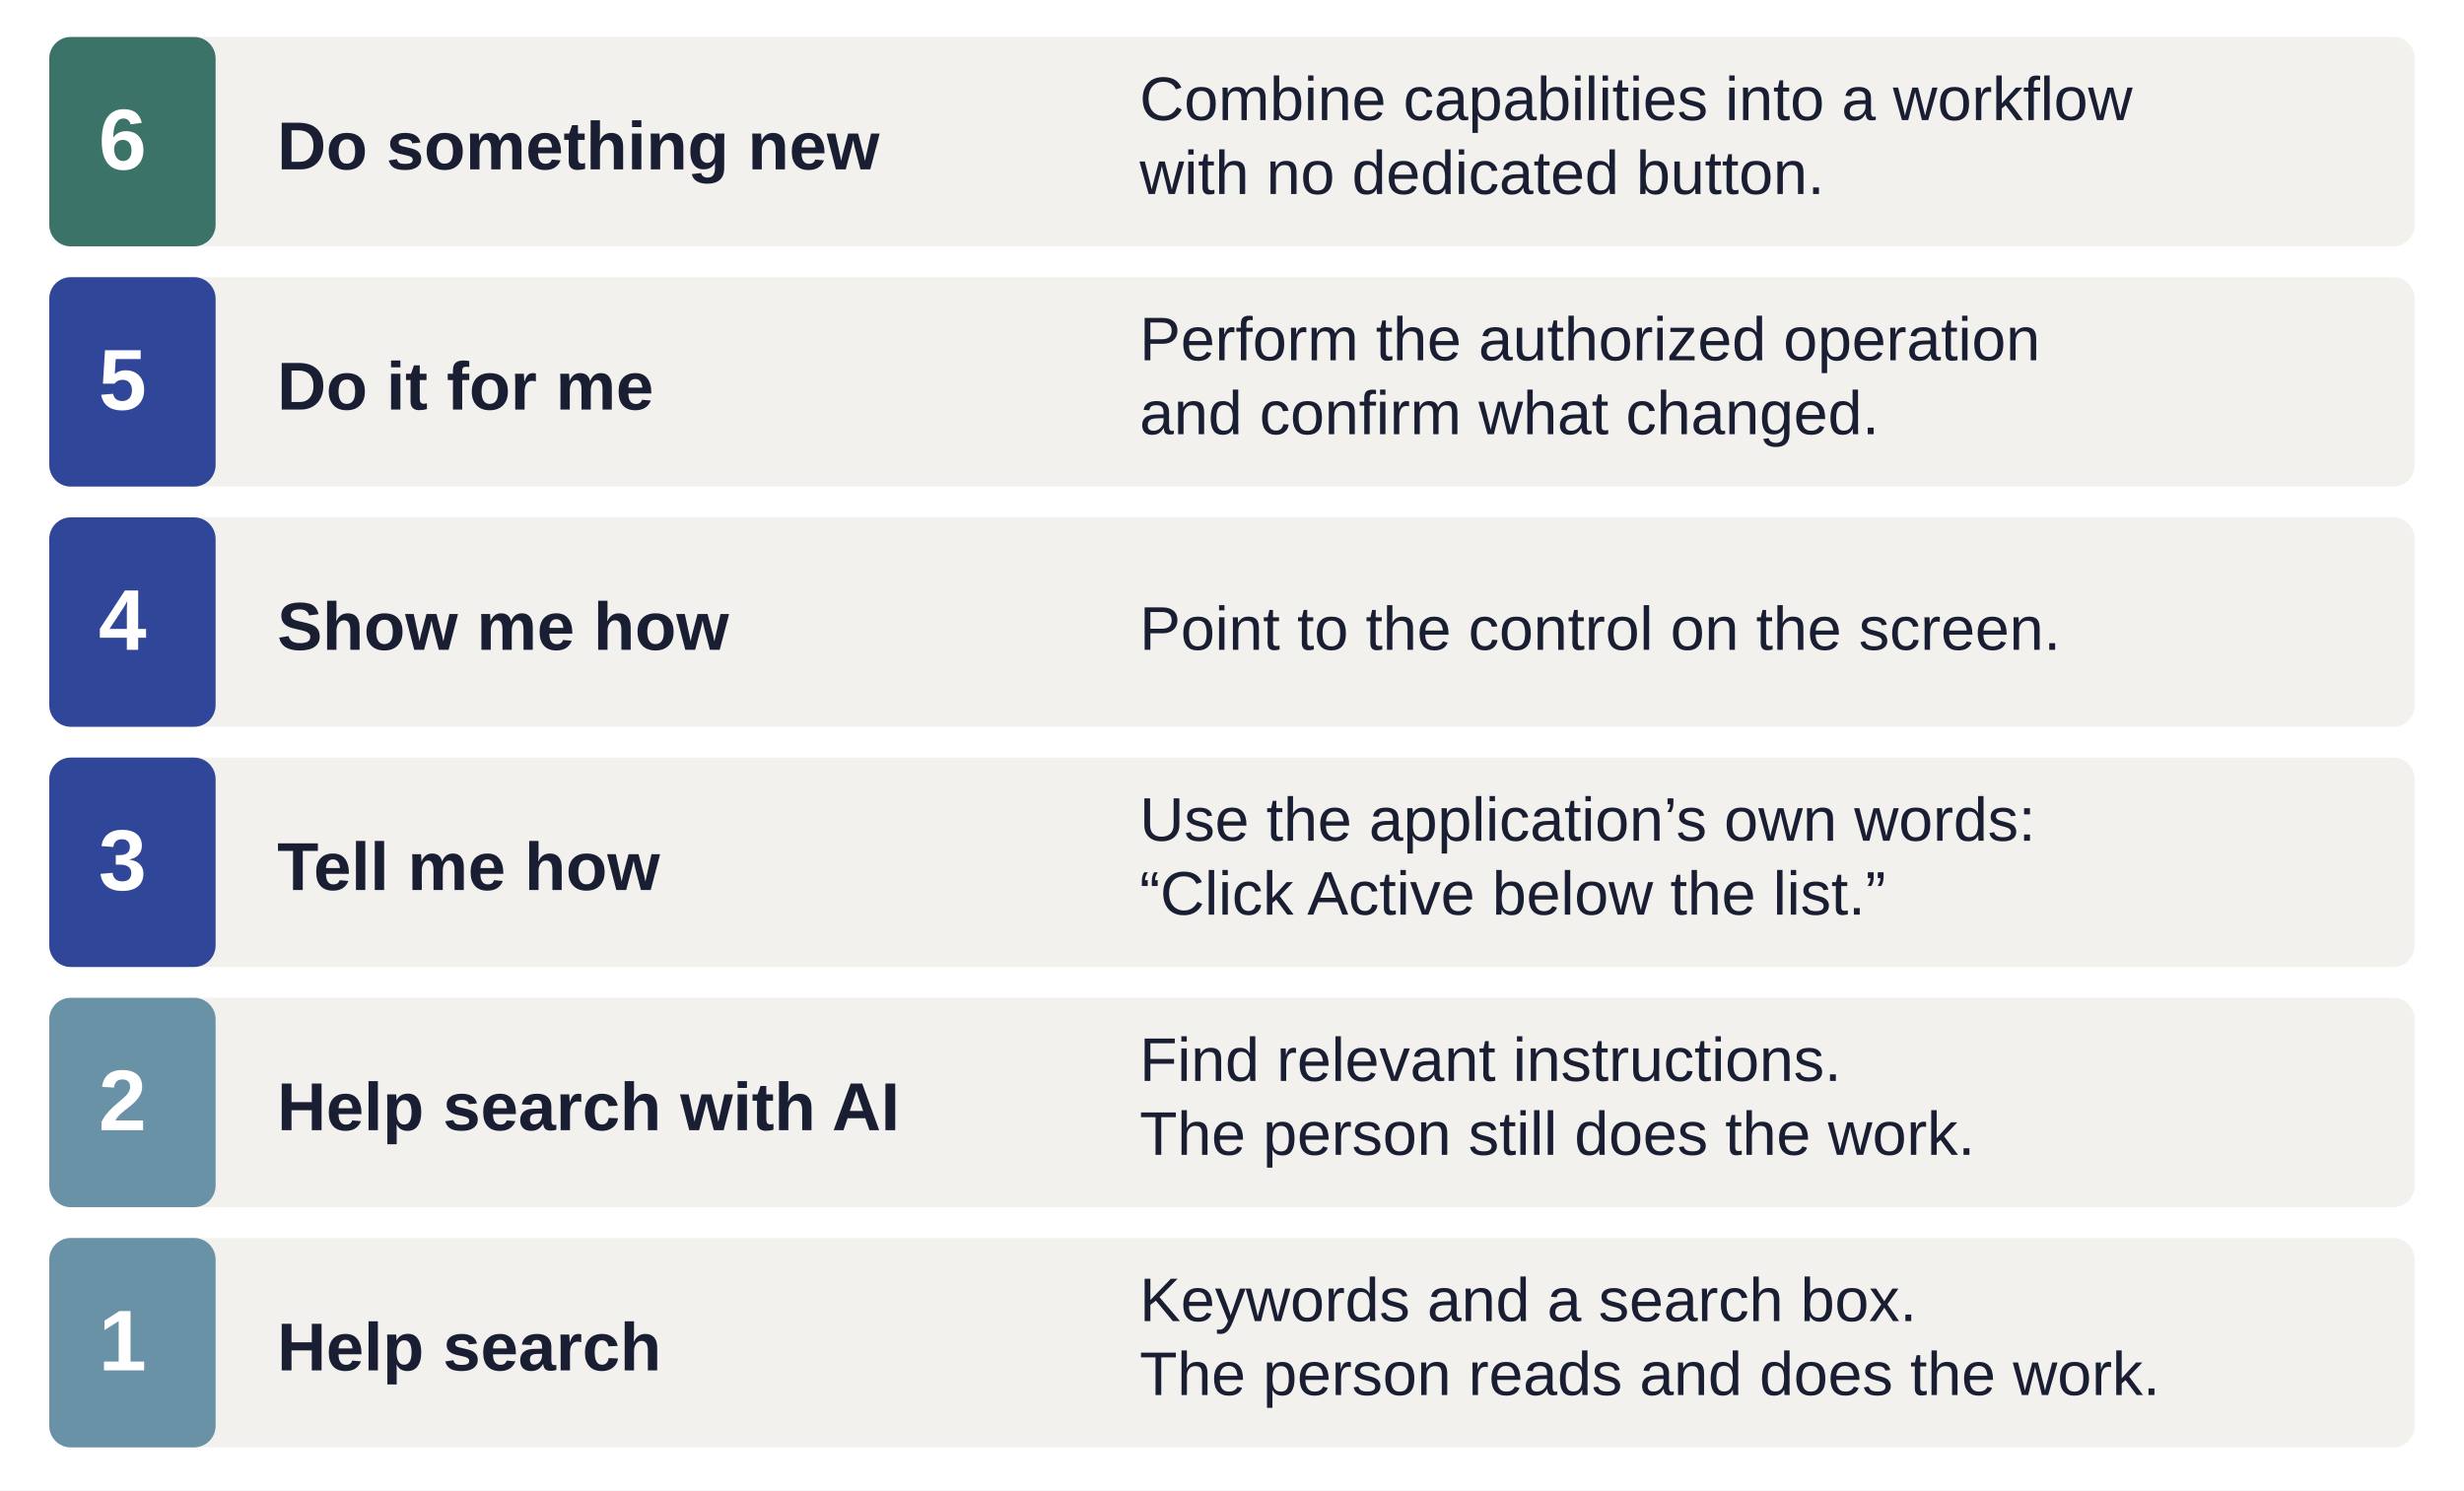
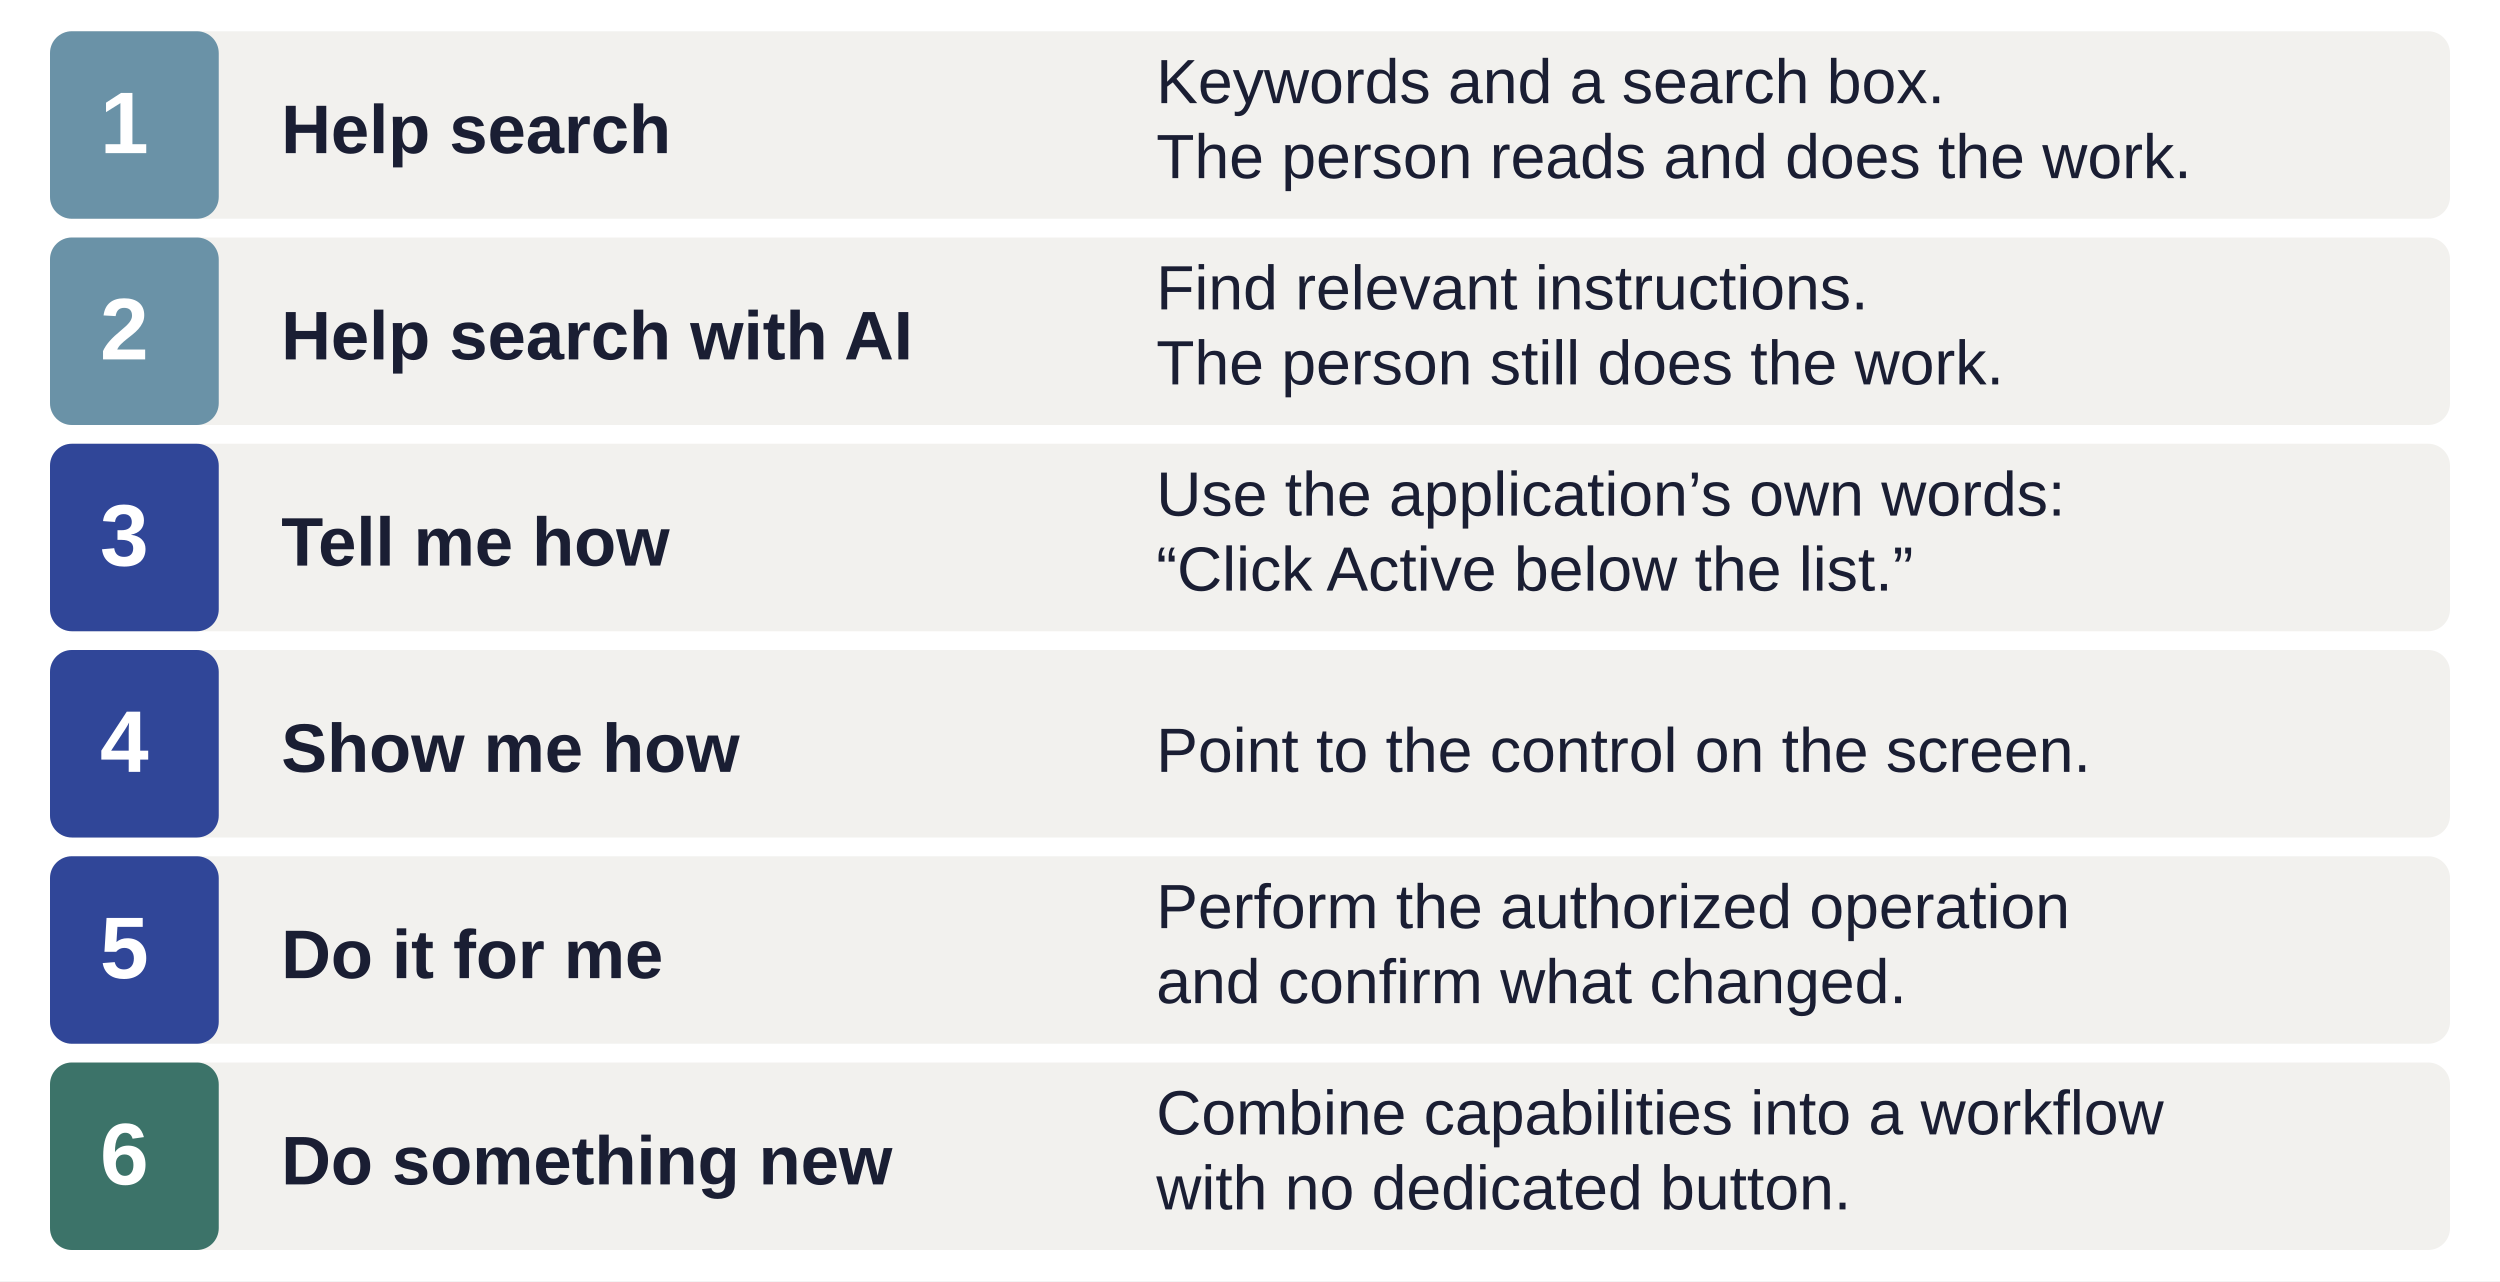
- <svg xmlns="http://www.w3.org/2000/svg" width="800" height="484" viewBox="0 0 800 484" role="img" aria-label="Six levels of assistance, grouped into finding help, working with a partner, and composing new workflows.">
-   <rect width="800" height="484" fill="white" />
-   <rect x="16" y="12" width="768" height="68" rx="7" fill="#f2f1ee" />
-   <rect x="16" y="12" width="54" height="68" rx="7" fill="#3c7369" />
-   <text xml:space="preserve" x="32" y="55" font-family="Arial, sans-serif" font-size="28" fill="white" font-weight="700">6</text>
-   <text xml:space="preserve" x="90" y="55" font-family="Arial, sans-serif" font-size="22" fill="#1a1e33" font-weight="700">Do something new</text>
-   <text xml:space="preserve" x="370" y="39" font-family="Arial, sans-serif" font-size="20" fill="#1a1e33">Combine capabilities into a workflow</text>
-   <text xml:space="preserve" x="370" y="63" font-family="Arial, sans-serif" font-size="20" fill="#1a1e33">with no dedicated button.</text>
-   <rect x="16" y="90" width="768" height="68" rx="7" fill="#f2f1ee" />
-   <rect x="16" y="90" width="54" height="68" rx="7" fill="#304698" />
-   <text xml:space="preserve" x="32" y="133" font-family="Arial, sans-serif" font-size="28" fill="white" font-weight="700">5</text>
-   <text xml:space="preserve" x="90" y="133" font-family="Arial, sans-serif" font-size="22" fill="#1a1e33" font-weight="700">Do it for me</text>
-   <text xml:space="preserve" x="370" y="117" font-family="Arial, sans-serif" font-size="20" fill="#1a1e33">Perform the authorized operation</text>
-   <text xml:space="preserve" x="370" y="141" font-family="Arial, sans-serif" font-size="20" fill="#1a1e33">and confirm what changed.</text>
-   <rect x="16" y="168" width="768" height="68" rx="7" fill="#f2f1ee" />
-   <rect x="16" y="168" width="54" height="68" rx="7" fill="#304698" />
-   <text xml:space="preserve" x="32" y="211" font-family="Arial, sans-serif" font-size="28" fill="white" font-weight="700">4</text>
-   <text xml:space="preserve" x="90" y="211" font-family="Arial, sans-serif" font-size="22" fill="#1a1e33" font-weight="700">Show me how</text>
-   <text xml:space="preserve" x="370" y="211" font-family="Arial, sans-serif" font-size="20" fill="#1a1e33">Point to the control on the screen.</text>
-   <rect x="16" y="246" width="768" height="68" rx="7" fill="#f2f1ee" />
-   <rect x="16" y="246" width="54" height="68" rx="7" fill="#304698" />
-   <text xml:space="preserve" x="32" y="289" font-family="Arial, sans-serif" font-size="28" fill="white" font-weight="700">3</text>
-   <text xml:space="preserve" x="90" y="289" font-family="Arial, sans-serif" font-size="22" fill="#1a1e33" font-weight="700">Tell me how</text>
-   <text xml:space="preserve" x="370" y="273" font-family="Arial, sans-serif" font-size="20" fill="#1a1e33">Use the application’s own words:</text>
-   <text xml:space="preserve" x="370" y="297" font-family="Arial, sans-serif" font-size="20" fill="#1a1e33">“Click Active below the list.”</text>
-   <rect x="16" y="324" width="768" height="68" rx="7" fill="#f2f1ee" />
-   <rect x="16" y="324" width="54" height="68" rx="7" fill="#6a92a7" />
-   <text xml:space="preserve" x="32" y="367" font-family="Arial, sans-serif" font-size="28" fill="white" font-weight="700">2</text>
-   <text xml:space="preserve" x="90" y="367" font-family="Arial, sans-serif" font-size="22" fill="#1a1e33" font-weight="700">Help search with AI</text>
-   <text xml:space="preserve" x="370" y="351" font-family="Arial, sans-serif" font-size="20" fill="#1a1e33">Find relevant instructions.</text>
-   <text xml:space="preserve" x="370" y="375" font-family="Arial, sans-serif" font-size="20" fill="#1a1e33">The person still does the work.</text>
-   <rect x="16" y="402" width="768" height="68" rx="7" fill="#f2f1ee" />
-   <rect x="16" y="402" width="54" height="68" rx="7" fill="#6a92a7" />
-   <text xml:space="preserve" x="32" y="445" font-family="Arial, sans-serif" font-size="28" fill="white" font-weight="700">1</text>
-   <text xml:space="preserve" x="90" y="445" font-family="Arial, sans-serif" font-size="22" fill="#1a1e33" font-weight="700">Help search</text>
-   <text xml:space="preserve" x="370" y="429" font-family="Arial, sans-serif" font-size="20" fill="#1a1e33">Keywords and a search box.</text>
-   <text xml:space="preserve" x="370" y="453" font-family="Arial, sans-serif" font-size="20" fill="#1a1e33">The person reads and does the work.</text>
+ <svg xmlns="http://www.w3.org/2000/svg" width="800" height="410" viewBox="0 0 800 410" role="img" aria-label="Six levels of assistance, grouped into finding help, working with a partner, and composing new workflows.">
+   <rect width="800" height="410" fill="white" />
+   <rect x="16" y="10" width="768" height="60" rx="7" fill="#f2f1ee" />
+   <rect x="16" y="10" width="54" height="60" rx="7" fill="#6a92a7" />
+   <text xml:space="preserve" x="32" y="49" font-family="Arial, sans-serif" font-size="28" fill="white" font-weight="700">1</text>
+   <text xml:space="preserve" x="90" y="49" font-family="Arial, sans-serif" font-size="22" fill="#1a1e33" font-weight="700">Help search</text>
+   <text xml:space="preserve" x="370" y="33" font-family="Arial, sans-serif" font-size="20" fill="#1a1e33">Keywords and a search box.</text>
+   <text xml:space="preserve" x="370" y="57" font-family="Arial, sans-serif" font-size="20" fill="#1a1e33">The person reads and does the work.</text>
+   <rect x="16" y="76" width="768" height="60" rx="7" fill="#f2f1ee" />
+   <rect x="16" y="76" width="54" height="60" rx="7" fill="#6a92a7" />
+   <text xml:space="preserve" x="32" y="115" font-family="Arial, sans-serif" font-size="28" fill="white" font-weight="700">2</text>
+   <text xml:space="preserve" x="90" y="115" font-family="Arial, sans-serif" font-size="22" fill="#1a1e33" font-weight="700">Help search with AI</text>
+   <text xml:space="preserve" x="370" y="99" font-family="Arial, sans-serif" font-size="20" fill="#1a1e33">Find relevant instructions.</text>
+   <text xml:space="preserve" x="370" y="123" font-family="Arial, sans-serif" font-size="20" fill="#1a1e33">The person still does the work.</text>
+   <rect x="16" y="142" width="768" height="60" rx="7" fill="#f2f1ee" />
+   <rect x="16" y="142" width="54" height="60" rx="7" fill="#304698" />
+   <text xml:space="preserve" x="32" y="181" font-family="Arial, sans-serif" font-size="28" fill="white" font-weight="700">3</text>
+   <text xml:space="preserve" x="90" y="181" font-family="Arial, sans-serif" font-size="22" fill="#1a1e33" font-weight="700">Tell me how</text>
+   <text xml:space="preserve" x="370" y="165" font-family="Arial, sans-serif" font-size="20" fill="#1a1e33">Use the application’s own words:</text>
+   <text xml:space="preserve" x="370" y="189" font-family="Arial, sans-serif" font-size="20" fill="#1a1e33">“Click Active below the list.”</text>
+   <rect x="16" y="208" width="768" height="60" rx="7" fill="#f2f1ee" />
+   <rect x="16" y="208" width="54" height="60" rx="7" fill="#304698" />
+   <text xml:space="preserve" x="32" y="247" font-family="Arial, sans-serif" font-size="28" fill="white" font-weight="700">4</text>
+   <text xml:space="preserve" x="90" y="247" font-family="Arial, sans-serif" font-size="22" fill="#1a1e33" font-weight="700">Show me how</text>
+   <text xml:space="preserve" x="370" y="247" font-family="Arial, sans-serif" font-size="20" fill="#1a1e33">Point to the control on the screen.</text>
+   <rect x="16" y="274" width="768" height="60" rx="7" fill="#f2f1ee" />
+   <rect x="16" y="274" width="54" height="60" rx="7" fill="#304698" />
+   <text xml:space="preserve" x="32" y="313" font-family="Arial, sans-serif" font-size="28" fill="white" font-weight="700">5</text>
+   <text xml:space="preserve" x="90" y="313" font-family="Arial, sans-serif" font-size="22" fill="#1a1e33" font-weight="700">Do it for me</text>
+   <text xml:space="preserve" x="370" y="297" font-family="Arial, sans-serif" font-size="20" fill="#1a1e33">Perform the authorized operation</text>
+   <text xml:space="preserve" x="370" y="321" font-family="Arial, sans-serif" font-size="20" fill="#1a1e33">and confirm what changed.</text>
+   <rect x="16" y="340" width="768" height="60" rx="7" fill="#f2f1ee" />
+   <rect x="16" y="340" width="54" height="60" rx="7" fill="#3c7369" />
+   <text xml:space="preserve" x="32" y="379" font-family="Arial, sans-serif" font-size="28" fill="white" font-weight="700">6</text>
+   <text xml:space="preserve" x="90" y="379" font-family="Arial, sans-serif" font-size="22" fill="#1a1e33" font-weight="700">Do something new</text>
+   <text xml:space="preserve" x="370" y="363" font-family="Arial, sans-serif" font-size="20" fill="#1a1e33">Combine capabilities into a workflow</text>
+   <text xml:space="preserve" x="370" y="387" font-family="Arial, sans-serif" font-size="20" fill="#1a1e33">with no dedicated button.</text>
</svg>
